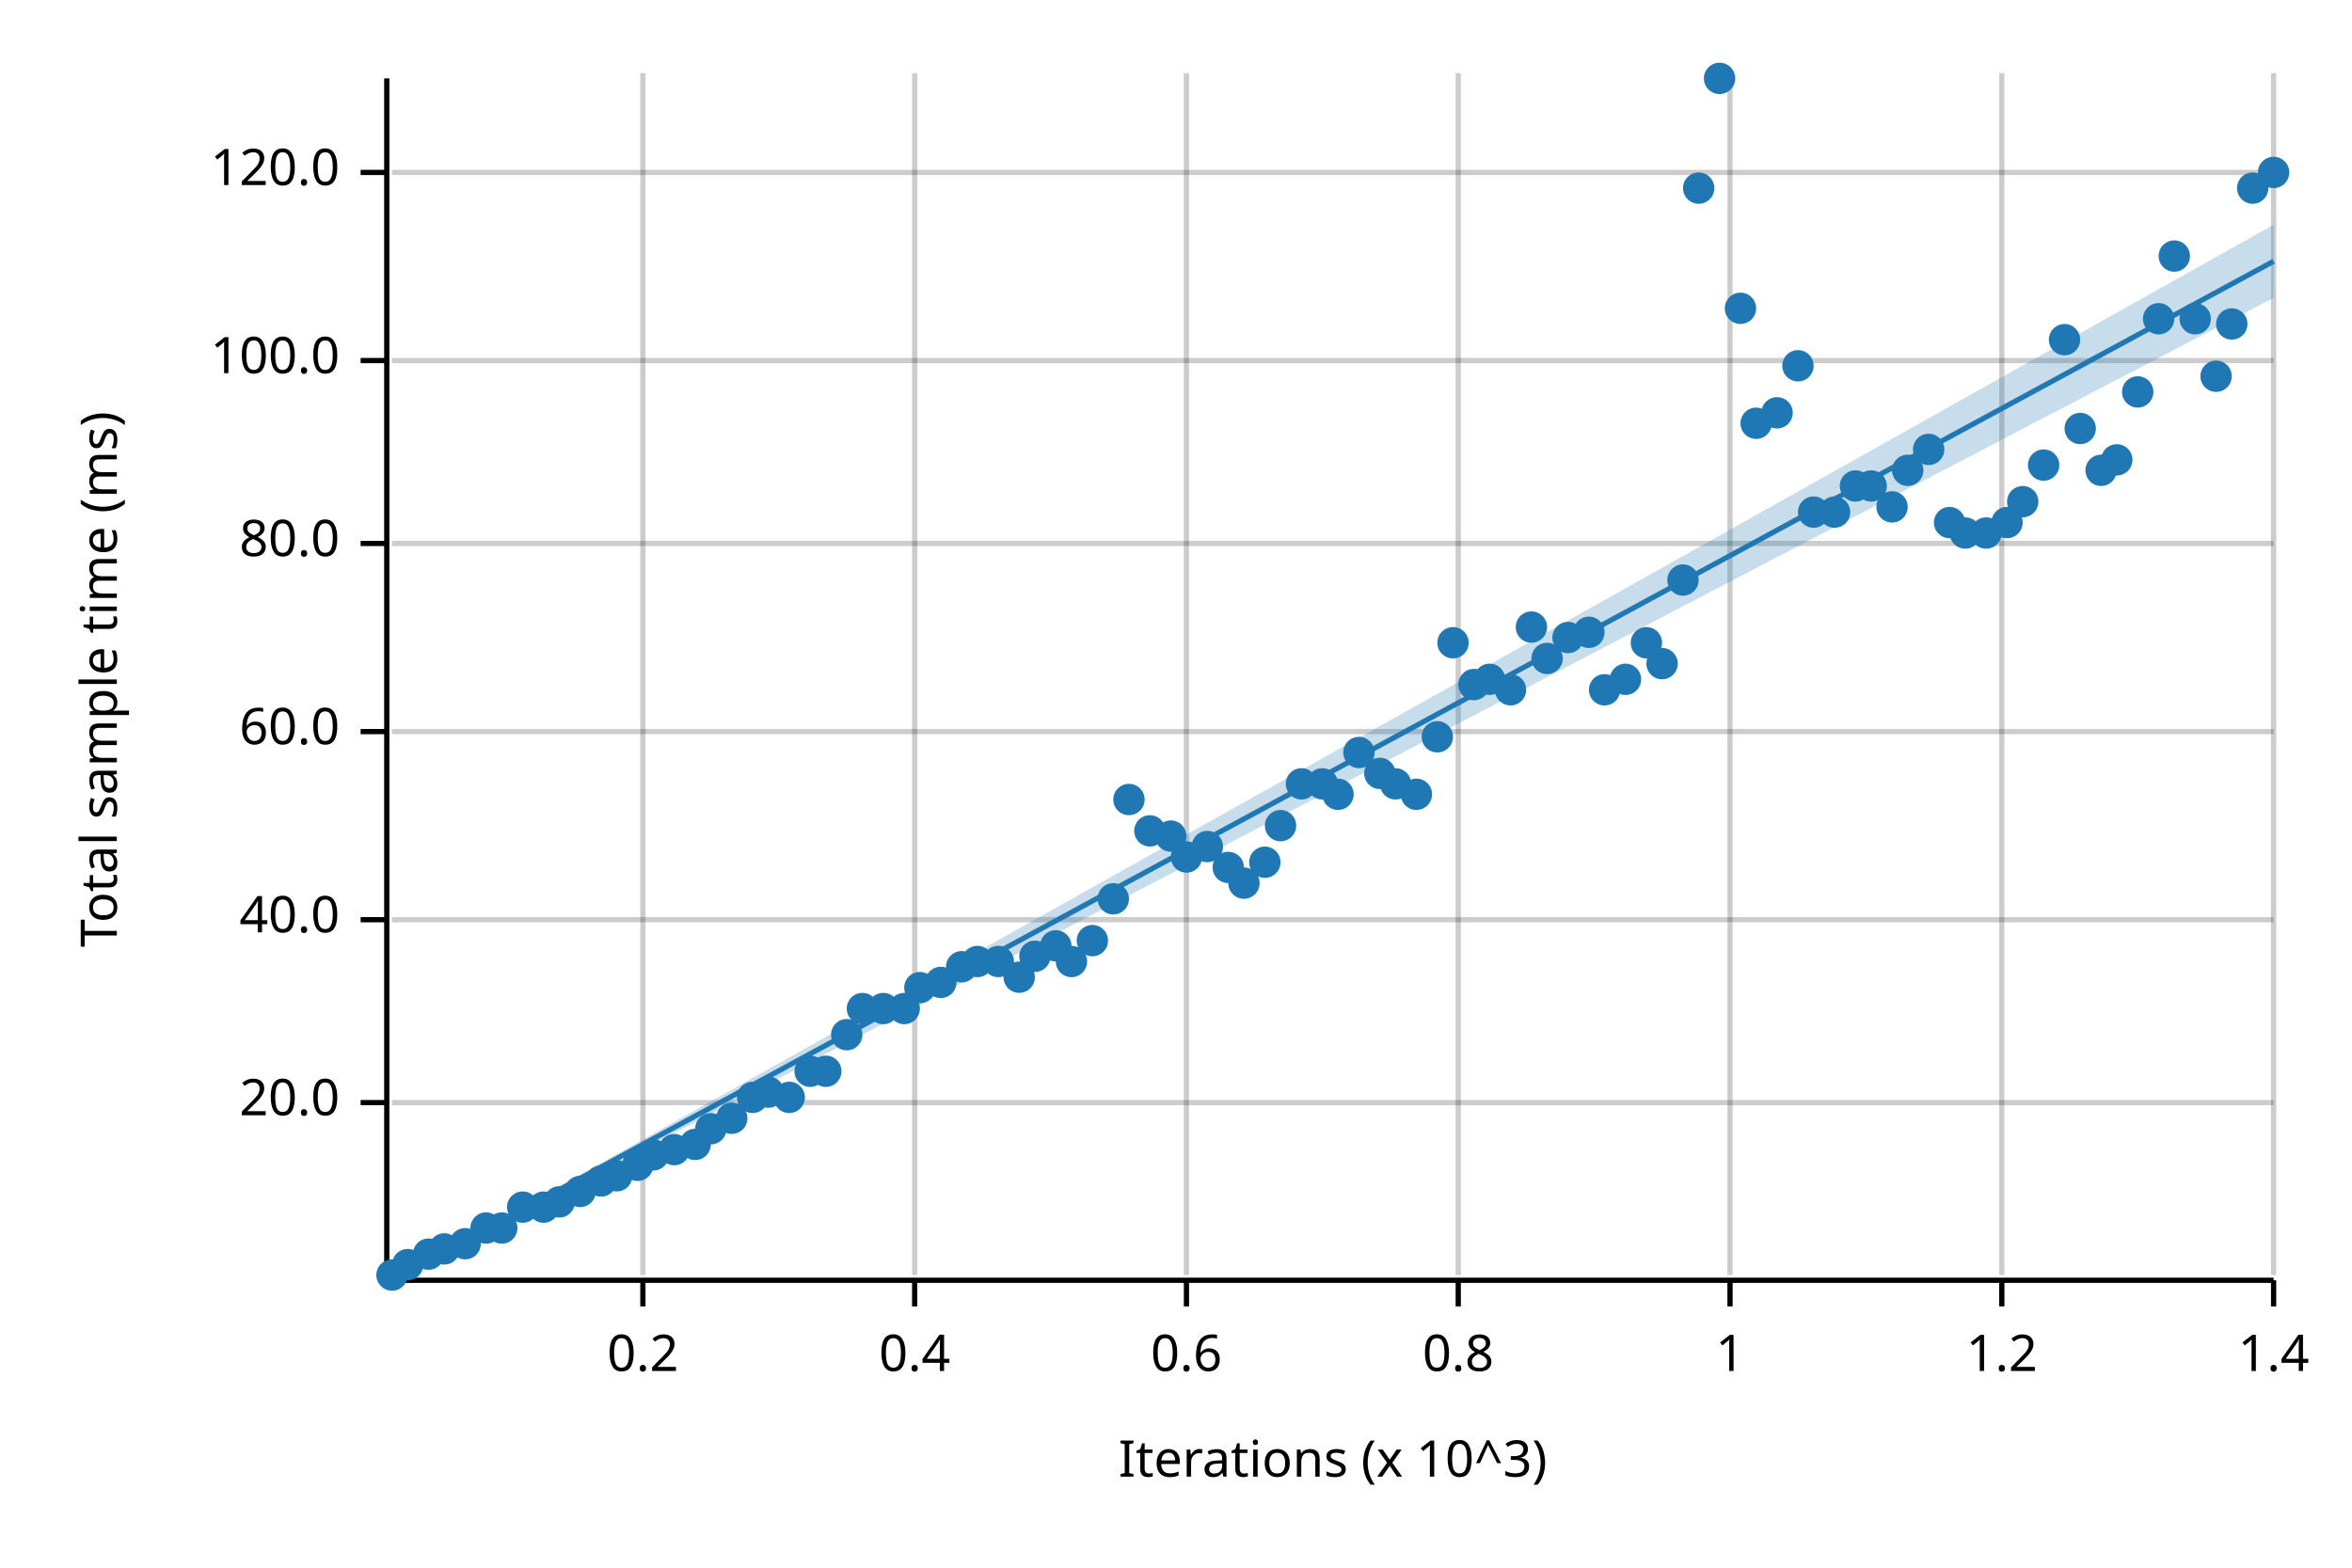
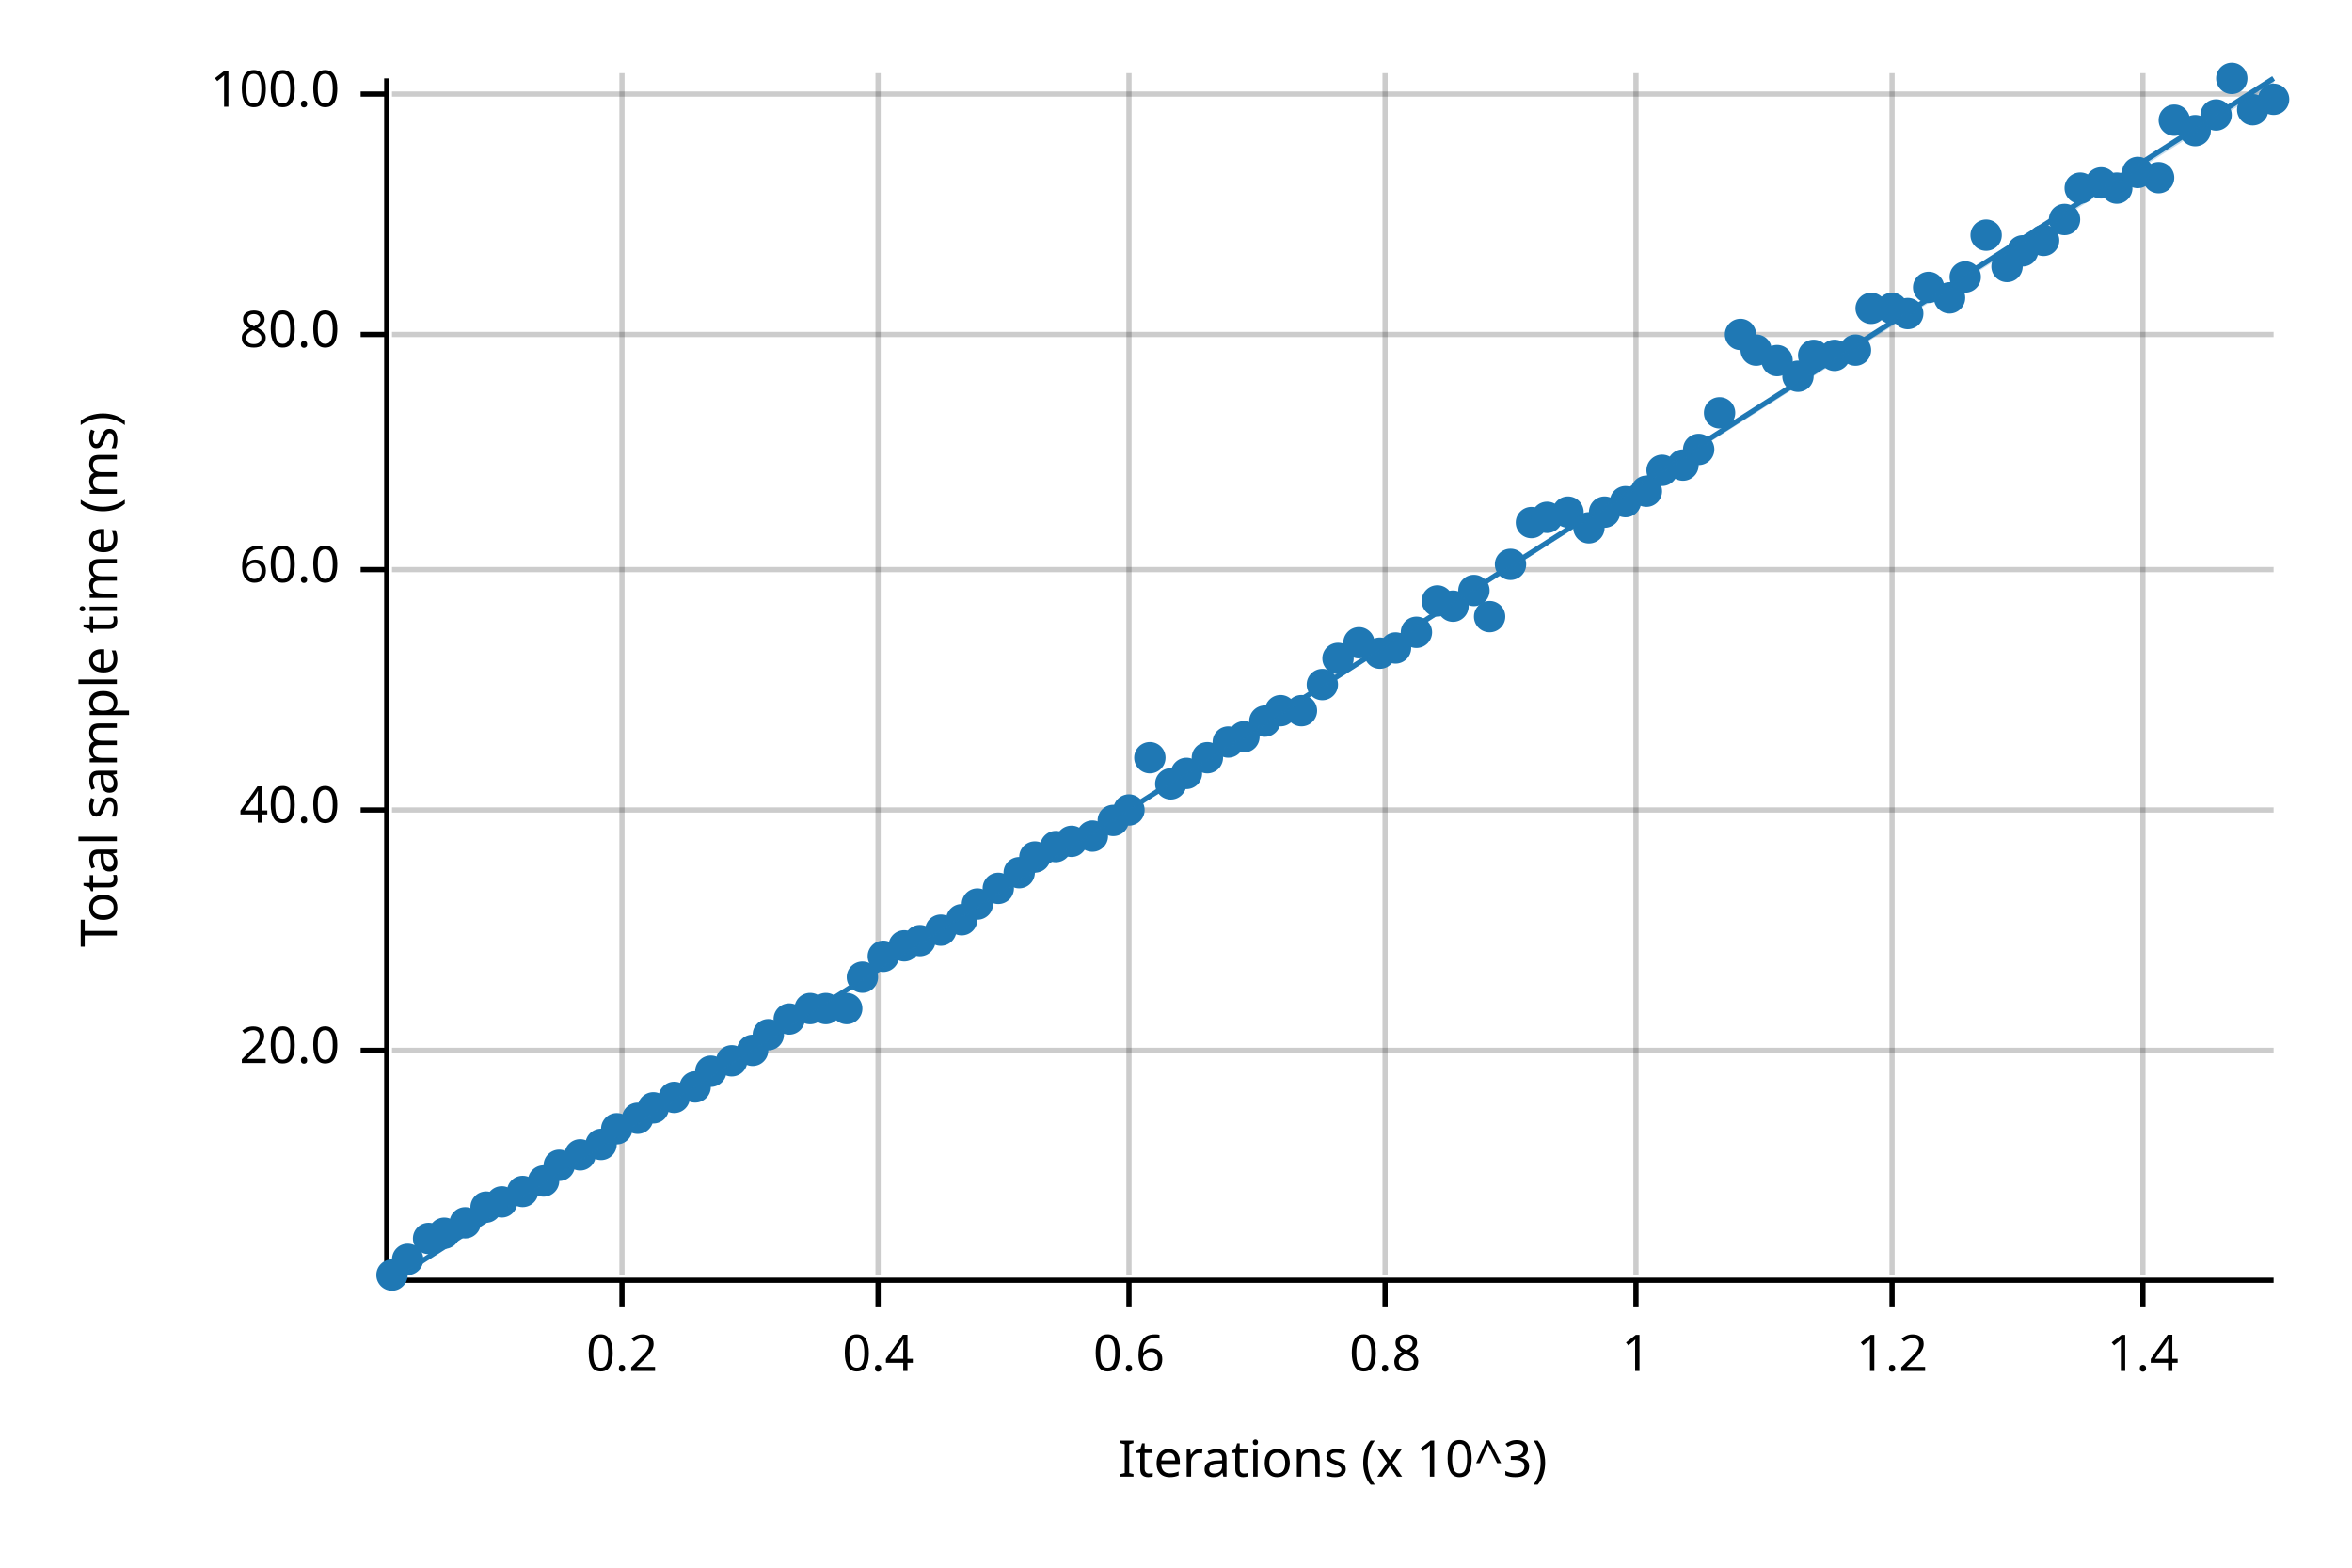
<svg xmlns="http://www.w3.org/2000/svg" width="450" height="300" viewBox="0 0 450 300">
  <text x="15" y="130" dy="0.76em" text-anchor="middle" font-family="sans-serif" font-size="9.677" opacity="1" fill="#000000" transform="rotate(270, 15, 130)">
Total sample time (ms)
</text>
  <text x="255" y="285" dy="-0.5ex" text-anchor="middle" font-family="sans-serif" font-size="9.677" opacity="1" fill="#000000">
Iterations (x 10^3)
</text>
-   <line opacity="0.2" stroke="#000000" stroke-width="1" x1="123" y1="244" x2="123" y2="14" />
-   <line opacity="0.2" stroke="#000000" stroke-width="1" x1="175" y1="244" x2="175" y2="14" />
-   <line opacity="0.2" stroke="#000000" stroke-width="1" x1="227" y1="244" x2="227" y2="14" />
-   <line opacity="0.2" stroke="#000000" stroke-width="1" x1="279" y1="244" x2="279" y2="14" />
-   <line opacity="0.2" stroke="#000000" stroke-width="1" x1="331" y1="244" x2="331" y2="14" />
-   <line opacity="0.2" stroke="#000000" stroke-width="1" x1="383" y1="244" x2="383" y2="14" />
-   <line opacity="0.2" stroke="#000000" stroke-width="1" x1="435" y1="244" x2="435" y2="14" />
-   <line opacity="0.2" stroke="#000000" stroke-width="1" x1="75" y1="211" x2="435" y2="211" />
-   <line opacity="0.2" stroke="#000000" stroke-width="1" x1="75" y1="176" x2="435" y2="176" />
-   <line opacity="0.2" stroke="#000000" stroke-width="1" x1="75" y1="140" x2="435" y2="140" />
-   <line opacity="0.2" stroke="#000000" stroke-width="1" x1="75" y1="104" x2="435" y2="104" />
-   <line opacity="0.2" stroke="#000000" stroke-width="1" x1="75" y1="69" x2="435" y2="69" />
-   <line opacity="0.2" stroke="#000000" stroke-width="1" x1="75" y1="33" x2="435" y2="33" />
+   <line opacity="0.2" stroke="#000000" stroke-width="1" x1="119" y1="244" x2="119" y2="14" />
+   <line opacity="0.2" stroke="#000000" stroke-width="1" x1="168" y1="244" x2="168" y2="14" />
+   <line opacity="0.2" stroke="#000000" stroke-width="1" x1="216" y1="244" x2="216" y2="14" />
+   <line opacity="0.2" stroke="#000000" stroke-width="1" x1="265" y1="244" x2="265" y2="14" />
+   <line opacity="0.2" stroke="#000000" stroke-width="1" x1="313" y1="244" x2="313" y2="14" />
+   <line opacity="0.2" stroke="#000000" stroke-width="1" x1="362" y1="244" x2="362" y2="14" />
+   <line opacity="0.2" stroke="#000000" stroke-width="1" x1="410" y1="244" x2="410" y2="14" />
+   <line opacity="0.2" stroke="#000000" stroke-width="1" x1="75" y1="201" x2="435" y2="201" />
+   <line opacity="0.2" stroke="#000000" stroke-width="1" x1="75" y1="155" x2="435" y2="155" />
+   <line opacity="0.2" stroke="#000000" stroke-width="1" x1="75" y1="109" x2="435" y2="109" />
+   <line opacity="0.2" stroke="#000000" stroke-width="1" x1="75" y1="64" x2="435" y2="64" />
+   <line opacity="0.2" stroke="#000000" stroke-width="1" x1="75" y1="18" x2="435" y2="18" />
  <polyline fill="none" opacity="1" stroke="#000000" stroke-width="1" points="74,15 74,245 " />
-   <text x="65" y="211" dy="0.5ex" text-anchor="end" font-family="sans-serif" font-size="9.677" opacity="1" fill="#000000">
+   <text x="65" y="201" dy="0.5ex" text-anchor="end" font-family="sans-serif" font-size="9.677" opacity="1" fill="#000000">
20.0
</text>
-   <polyline fill="none" opacity="1" stroke="#000000" stroke-width="1" points="69,211 74,211 " />
-   <text x="65" y="176" dy="0.5ex" text-anchor="end" font-family="sans-serif" font-size="9.677" opacity="1" fill="#000000">
+   <polyline fill="none" opacity="1" stroke="#000000" stroke-width="1" points="69,201 74,201 " />
+   <text x="65" y="155" dy="0.5ex" text-anchor="end" font-family="sans-serif" font-size="9.677" opacity="1" fill="#000000">
40.0
</text>
-   <polyline fill="none" opacity="1" stroke="#000000" stroke-width="1" points="69,176 74,176 " />
-   <text x="65" y="140" dy="0.5ex" text-anchor="end" font-family="sans-serif" font-size="9.677" opacity="1" fill="#000000">
+   <polyline fill="none" opacity="1" stroke="#000000" stroke-width="1" points="69,155 74,155 " />
+   <text x="65" y="109" dy="0.5ex" text-anchor="end" font-family="sans-serif" font-size="9.677" opacity="1" fill="#000000">
60.0
</text>
-   <polyline fill="none" opacity="1" stroke="#000000" stroke-width="1" points="69,140 74,140 " />
-   <text x="65" y="104" dy="0.5ex" text-anchor="end" font-family="sans-serif" font-size="9.677" opacity="1" fill="#000000">
+   <polyline fill="none" opacity="1" stroke="#000000" stroke-width="1" points="69,109 74,109 " />
+   <text x="65" y="64" dy="0.5ex" text-anchor="end" font-family="sans-serif" font-size="9.677" opacity="1" fill="#000000">
80.0
</text>
-   <polyline fill="none" opacity="1" stroke="#000000" stroke-width="1" points="69,104 74,104 " />
-   <text x="65" y="69" dy="0.5ex" text-anchor="end" font-family="sans-serif" font-size="9.677" opacity="1" fill="#000000">
+   <polyline fill="none" opacity="1" stroke="#000000" stroke-width="1" points="69,64 74,64 " />
+   <text x="65" y="18" dy="0.5ex" text-anchor="end" font-family="sans-serif" font-size="9.677" opacity="1" fill="#000000">
100.0
</text>
-   <polyline fill="none" opacity="1" stroke="#000000" stroke-width="1" points="69,69 74,69 " />
-   <text x="65" y="33" dy="0.5ex" text-anchor="end" font-family="sans-serif" font-size="9.677" opacity="1" fill="#000000">
- 120.0
- </text>
-   <polyline fill="none" opacity="1" stroke="#000000" stroke-width="1" points="69,33 74,33 " />
+   <polyline fill="none" opacity="1" stroke="#000000" stroke-width="1" points="69,18 74,18 " />
  <polyline fill="none" opacity="1" stroke="#000000" stroke-width="1" points="75,245 435,245 " />
-   <text x="123" y="255" dy="0.76em" text-anchor="middle" font-family="sans-serif" font-size="9.677" opacity="1" fill="#000000">
+   <text x="119" y="255" dy="0.76em" text-anchor="middle" font-family="sans-serif" font-size="9.677" opacity="1" fill="#000000">
0.2
</text>
-   <polyline fill="none" opacity="1" stroke="#000000" stroke-width="1" points="123,245 123,250 " />
-   <text x="175" y="255" dy="0.76em" text-anchor="middle" font-family="sans-serif" font-size="9.677" opacity="1" fill="#000000">
+   <polyline fill="none" opacity="1" stroke="#000000" stroke-width="1" points="119,245 119,250 " />
+   <text x="168" y="255" dy="0.76em" text-anchor="middle" font-family="sans-serif" font-size="9.677" opacity="1" fill="#000000">
0.4
</text>
-   <polyline fill="none" opacity="1" stroke="#000000" stroke-width="1" points="175,245 175,250 " />
-   <text x="227" y="255" dy="0.76em" text-anchor="middle" font-family="sans-serif" font-size="9.677" opacity="1" fill="#000000">
+   <polyline fill="none" opacity="1" stroke="#000000" stroke-width="1" points="168,245 168,250 " />
+   <text x="216" y="255" dy="0.76em" text-anchor="middle" font-family="sans-serif" font-size="9.677" opacity="1" fill="#000000">
0.6
</text>
-   <polyline fill="none" opacity="1" stroke="#000000" stroke-width="1" points="227,245 227,250 " />
-   <text x="279" y="255" dy="0.76em" text-anchor="middle" font-family="sans-serif" font-size="9.677" opacity="1" fill="#000000">
+   <polyline fill="none" opacity="1" stroke="#000000" stroke-width="1" points="216,245 216,250 " />
+   <text x="265" y="255" dy="0.76em" text-anchor="middle" font-family="sans-serif" font-size="9.677" opacity="1" fill="#000000">
0.8
</text>
-   <polyline fill="none" opacity="1" stroke="#000000" stroke-width="1" points="279,245 279,250 " />
-   <text x="331" y="255" dy="0.76em" text-anchor="middle" font-family="sans-serif" font-size="9.677" opacity="1" fill="#000000">
+   <polyline fill="none" opacity="1" stroke="#000000" stroke-width="1" points="265,245 265,250 " />
+   <text x="313" y="255" dy="0.76em" text-anchor="middle" font-family="sans-serif" font-size="9.677" opacity="1" fill="#000000">
1
</text>
-   <polyline fill="none" opacity="1" stroke="#000000" stroke-width="1" points="331,245 331,250 " />
-   <text x="383" y="255" dy="0.76em" text-anchor="middle" font-family="sans-serif" font-size="9.677" opacity="1" fill="#000000">
+   <polyline fill="none" opacity="1" stroke="#000000" stroke-width="1" points="313,245 313,250 " />
+   <text x="362" y="255" dy="0.76em" text-anchor="middle" font-family="sans-serif" font-size="9.677" opacity="1" fill="#000000">
1.2
</text>
-   <polyline fill="none" opacity="1" stroke="#000000" stroke-width="1" points="383,245 383,250 " />
-   <text x="435" y="255" dy="0.76em" text-anchor="middle" font-family="sans-serif" font-size="9.677" opacity="1" fill="#000000">
+   <polyline fill="none" opacity="1" stroke="#000000" stroke-width="1" points="362,245 362,250 " />
+   <text x="410" y="255" dy="0.76em" text-anchor="middle" font-family="sans-serif" font-size="9.677" opacity="1" fill="#000000">
1.4
</text>
-   <polyline fill="none" opacity="1" stroke="#000000" stroke-width="1" points="435,245 435,250 " />
+   <polyline fill="none" opacity="1" stroke="#000000" stroke-width="1" points="410,245 410,250 " />
  <circle cx="75" cy="244" r="3" opacity="1" fill="#1F78B4" stroke="none" stroke-width="1" />
-   <circle cx="78" cy="242" r="3" opacity="1" fill="#1F78B4" stroke="none" stroke-width="1" />
-   <circle cx="82" cy="240" r="3" opacity="1" fill="#1F78B4" stroke="none" stroke-width="1" />
-   <circle cx="85" cy="239" r="3" opacity="1" fill="#1F78B4" stroke="none" stroke-width="1" />
-   <circle cx="89" cy="238" r="3" opacity="1" fill="#1F78B4" stroke="none" stroke-width="1" />
-   <circle cx="93" cy="235" r="3" opacity="1" fill="#1F78B4" stroke="none" stroke-width="1" />
-   <circle cx="96" cy="235" r="3" opacity="1" fill="#1F78B4" stroke="none" stroke-width="1" />
-   <circle cx="100" cy="231" r="3" opacity="1" fill="#1F78B4" stroke="none" stroke-width="1" />
-   <circle cx="104" cy="231" r="3" opacity="1" fill="#1F78B4" stroke="none" stroke-width="1" />
-   <circle cx="107" cy="230" r="3" opacity="1" fill="#1F78B4" stroke="none" stroke-width="1" />
-   <circle cx="111" cy="228" r="3" opacity="1" fill="#1F78B4" stroke="none" stroke-width="1" />
-   <circle cx="115" cy="226" r="3" opacity="1" fill="#1F78B4" stroke="none" stroke-width="1" />
-   <circle cx="118" cy="225" r="3" opacity="1" fill="#1F78B4" stroke="none" stroke-width="1" />
-   <circle cx="122" cy="223" r="3" opacity="1" fill="#1F78B4" stroke="none" stroke-width="1" />
-   <circle cx="125" cy="221" r="3" opacity="1" fill="#1F78B4" stroke="none" stroke-width="1" />
-   <circle cx="129" cy="220" r="3" opacity="1" fill="#1F78B4" stroke="none" stroke-width="1" />
-   <circle cx="133" cy="219" r="3" opacity="1" fill="#1F78B4" stroke="none" stroke-width="1" />
-   <circle cx="136" cy="216" r="3" opacity="1" fill="#1F78B4" stroke="none" stroke-width="1" />
-   <circle cx="140" cy="214" r="3" opacity="1" fill="#1F78B4" stroke="none" stroke-width="1" />
-   <circle cx="144" cy="210" r="3" opacity="1" fill="#1F78B4" stroke="none" stroke-width="1" />
-   <circle cx="147" cy="209" r="3" opacity="1" fill="#1F78B4" stroke="none" stroke-width="1" />
-   <circle cx="151" cy="210" r="3" opacity="1" fill="#1F78B4" stroke="none" stroke-width="1" />
-   <circle cx="155" cy="205" r="3" opacity="1" fill="#1F78B4" stroke="none" stroke-width="1" />
-   <circle cx="158" cy="205" r="3" opacity="1" fill="#1F78B4" stroke="none" stroke-width="1" />
-   <circle cx="162" cy="198" r="3" opacity="1" fill="#1F78B4" stroke="none" stroke-width="1" />
-   <circle cx="165" cy="193" r="3" opacity="1" fill="#1F78B4" stroke="none" stroke-width="1" />
-   <circle cx="169" cy="193" r="3" opacity="1" fill="#1F78B4" stroke="none" stroke-width="1" />
-   <circle cx="173" cy="193" r="3" opacity="1" fill="#1F78B4" stroke="none" stroke-width="1" />
-   <circle cx="176" cy="189" r="3" opacity="1" fill="#1F78B4" stroke="none" stroke-width="1" />
-   <circle cx="180" cy="188" r="3" opacity="1" fill="#1F78B4" stroke="none" stroke-width="1" />
-   <circle cx="184" cy="185" r="3" opacity="1" fill="#1F78B4" stroke="none" stroke-width="1" />
-   <circle cx="187" cy="184" r="3" opacity="1" fill="#1F78B4" stroke="none" stroke-width="1" />
-   <circle cx="191" cy="184" r="3" opacity="1" fill="#1F78B4" stroke="none" stroke-width="1" />
-   <circle cx="195" cy="187" r="3" opacity="1" fill="#1F78B4" stroke="none" stroke-width="1" />
-   <circle cx="198" cy="183" r="3" opacity="1" fill="#1F78B4" stroke="none" stroke-width="1" />
-   <circle cx="202" cy="181" r="3" opacity="1" fill="#1F78B4" stroke="none" stroke-width="1" />
-   <circle cx="205" cy="184" r="3" opacity="1" fill="#1F78B4" stroke="none" stroke-width="1" />
-   <circle cx="209" cy="180" r="3" opacity="1" fill="#1F78B4" stroke="none" stroke-width="1" />
-   <circle cx="213" cy="172" r="3" opacity="1" fill="#1F78B4" stroke="none" stroke-width="1" />
-   <circle cx="216" cy="153" r="3" opacity="1" fill="#1F78B4" stroke="none" stroke-width="1" />
-   <circle cx="220" cy="159" r="3" opacity="1" fill="#1F78B4" stroke="none" stroke-width="1" />
-   <circle cx="224" cy="160" r="3" opacity="1" fill="#1F78B4" stroke="none" stroke-width="1" />
-   <circle cx="227" cy="164" r="3" opacity="1" fill="#1F78B4" stroke="none" stroke-width="1" />
-   <circle cx="231" cy="162" r="3" opacity="1" fill="#1F78B4" stroke="none" stroke-width="1" />
-   <circle cx="235" cy="166" r="3" opacity="1" fill="#1F78B4" stroke="none" stroke-width="1" />
-   <circle cx="238" cy="169" r="3" opacity="1" fill="#1F78B4" stroke="none" stroke-width="1" />
-   <circle cx="242" cy="165" r="3" opacity="1" fill="#1F78B4" stroke="none" stroke-width="1" />
-   <circle cx="245" cy="158" r="3" opacity="1" fill="#1F78B4" stroke="none" stroke-width="1" />
-   <circle cx="249" cy="150" r="3" opacity="1" fill="#1F78B4" stroke="none" stroke-width="1" />
-   <circle cx="253" cy="150" r="3" opacity="1" fill="#1F78B4" stroke="none" stroke-width="1" />
-   <circle cx="256" cy="152" r="3" opacity="1" fill="#1F78B4" stroke="none" stroke-width="1" />
-   <circle cx="260" cy="144" r="3" opacity="1" fill="#1F78B4" stroke="none" stroke-width="1" />
-   <circle cx="264" cy="148" r="3" opacity="1" fill="#1F78B4" stroke="none" stroke-width="1" />
-   <circle cx="267" cy="150" r="3" opacity="1" fill="#1F78B4" stroke="none" stroke-width="1" />
-   <circle cx="271" cy="152" r="3" opacity="1" fill="#1F78B4" stroke="none" stroke-width="1" />
-   <circle cx="275" cy="141" r="3" opacity="1" fill="#1F78B4" stroke="none" stroke-width="1" />
-   <circle cx="278" cy="123" r="3" opacity="1" fill="#1F78B4" stroke="none" stroke-width="1" />
-   <circle cx="282" cy="131" r="3" opacity="1" fill="#1F78B4" stroke="none" stroke-width="1" />
-   <circle cx="285" cy="130" r="3" opacity="1" fill="#1F78B4" stroke="none" stroke-width="1" />
-   <circle cx="289" cy="132" r="3" opacity="1" fill="#1F78B4" stroke="none" stroke-width="1" />
-   <circle cx="293" cy="120" r="3" opacity="1" fill="#1F78B4" stroke="none" stroke-width="1" />
-   <circle cx="296" cy="126" r="3" opacity="1" fill="#1F78B4" stroke="none" stroke-width="1" />
-   <circle cx="300" cy="122" r="3" opacity="1" fill="#1F78B4" stroke="none" stroke-width="1" />
-   <circle cx="304" cy="121" r="3" opacity="1" fill="#1F78B4" stroke="none" stroke-width="1" />
-   <circle cx="307" cy="132" r="3" opacity="1" fill="#1F78B4" stroke="none" stroke-width="1" />
-   <circle cx="311" cy="130" r="3" opacity="1" fill="#1F78B4" stroke="none" stroke-width="1" />
-   <circle cx="315" cy="123" r="3" opacity="1" fill="#1F78B4" stroke="none" stroke-width="1" />
-   <circle cx="318" cy="127" r="3" opacity="1" fill="#1F78B4" stroke="none" stroke-width="1" />
-   <circle cx="322" cy="111" r="3" opacity="1" fill="#1F78B4" stroke="none" stroke-width="1" />
-   <circle cx="325" cy="36" r="3" opacity="1" fill="#1F78B4" stroke="none" stroke-width="1" />
-   <circle cx="329" cy="15" r="3" opacity="1" fill="#1F78B4" stroke="none" stroke-width="1" />
-   <circle cx="333" cy="59" r="3" opacity="1" fill="#1F78B4" stroke="none" stroke-width="1" />
-   <circle cx="336" cy="81" r="3" opacity="1" fill="#1F78B4" stroke="none" stroke-width="1" />
-   <circle cx="340" cy="79" r="3" opacity="1" fill="#1F78B4" stroke="none" stroke-width="1" />
-   <circle cx="344" cy="70" r="3" opacity="1" fill="#1F78B4" stroke="none" stroke-width="1" />
-   <circle cx="347" cy="98" r="3" opacity="1" fill="#1F78B4" stroke="none" stroke-width="1" />
-   <circle cx="351" cy="98" r="3" opacity="1" fill="#1F78B4" stroke="none" stroke-width="1" />
-   <circle cx="355" cy="93" r="3" opacity="1" fill="#1F78B4" stroke="none" stroke-width="1" />
-   <circle cx="358" cy="93" r="3" opacity="1" fill="#1F78B4" stroke="none" stroke-width="1" />
-   <circle cx="362" cy="97" r="3" opacity="1" fill="#1F78B4" stroke="none" stroke-width="1" />
-   <circle cx="365" cy="90" r="3" opacity="1" fill="#1F78B4" stroke="none" stroke-width="1" />
-   <circle cx="369" cy="86" r="3" opacity="1" fill="#1F78B4" stroke="none" stroke-width="1" />
-   <circle cx="373" cy="100" r="3" opacity="1" fill="#1F78B4" stroke="none" stroke-width="1" />
-   <circle cx="376" cy="102" r="3" opacity="1" fill="#1F78B4" stroke="none" stroke-width="1" />
-   <circle cx="380" cy="102" r="3" opacity="1" fill="#1F78B4" stroke="none" stroke-width="1" />
-   <circle cx="384" cy="100" r="3" opacity="1" fill="#1F78B4" stroke="none" stroke-width="1" />
-   <circle cx="387" cy="96" r="3" opacity="1" fill="#1F78B4" stroke="none" stroke-width="1" />
-   <circle cx="391" cy="89" r="3" opacity="1" fill="#1F78B4" stroke="none" stroke-width="1" />
-   <circle cx="395" cy="65" r="3" opacity="1" fill="#1F78B4" stroke="none" stroke-width="1" />
-   <circle cx="398" cy="82" r="3" opacity="1" fill="#1F78B4" stroke="none" stroke-width="1" />
-   <circle cx="402" cy="90" r="3" opacity="1" fill="#1F78B4" stroke="none" stroke-width="1" />
-   <circle cx="405" cy="88" r="3" opacity="1" fill="#1F78B4" stroke="none" stroke-width="1" />
-   <circle cx="409" cy="75" r="3" opacity="1" fill="#1F78B4" stroke="none" stroke-width="1" />
-   <circle cx="413" cy="61" r="3" opacity="1" fill="#1F78B4" stroke="none" stroke-width="1" />
-   <circle cx="416" cy="49" r="3" opacity="1" fill="#1F78B4" stroke="none" stroke-width="1" />
-   <circle cx="420" cy="61" r="3" opacity="1" fill="#1F78B4" stroke="none" stroke-width="1" />
-   <circle cx="424" cy="72" r="3" opacity="1" fill="#1F78B4" stroke="none" stroke-width="1" />
-   <circle cx="427" cy="62" r="3" opacity="1" fill="#1F78B4" stroke="none" stroke-width="1" />
-   <circle cx="431" cy="36" r="3" opacity="1" fill="#1F78B4" stroke="none" stroke-width="1" />
-   <circle cx="435" cy="33" r="3" opacity="1" fill="#1F78B4" stroke="none" stroke-width="1" />
-   <polyline fill="none" opacity="1" stroke="#1F78B4" stroke-width="1" points="75,245 435,50 " />
-   <polygon opacity="0.25" fill="#1F78B4" points="75,245 435,57 435,43 " />
+   <circle cx="78" cy="241" r="3" opacity="1" fill="#1F78B4" stroke="none" stroke-width="1" />
+   <circle cx="82" cy="237" r="3" opacity="1" fill="#1F78B4" stroke="none" stroke-width="1" />
+   <circle cx="85" cy="236" r="3" opacity="1" fill="#1F78B4" stroke="none" stroke-width="1" />
+   <circle cx="89" cy="234" r="3" opacity="1" fill="#1F78B4" stroke="none" stroke-width="1" />
+   <circle cx="93" cy="231" r="3" opacity="1" fill="#1F78B4" stroke="none" stroke-width="1" />
+   <circle cx="96" cy="230" r="3" opacity="1" fill="#1F78B4" stroke="none" stroke-width="1" />
+   <circle cx="100" cy="228" r="3" opacity="1" fill="#1F78B4" stroke="none" stroke-width="1" />
+   <circle cx="104" cy="226" r="3" opacity="1" fill="#1F78B4" stroke="none" stroke-width="1" />
+   <circle cx="107" cy="223" r="3" opacity="1" fill="#1F78B4" stroke="none" stroke-width="1" />
+   <circle cx="111" cy="221" r="3" opacity="1" fill="#1F78B4" stroke="none" stroke-width="1" />
+   <circle cx="115" cy="219" r="3" opacity="1" fill="#1F78B4" stroke="none" stroke-width="1" />
+   <circle cx="118" cy="216" r="3" opacity="1" fill="#1F78B4" stroke="none" stroke-width="1" />
+   <circle cx="122" cy="214" r="3" opacity="1" fill="#1F78B4" stroke="none" stroke-width="1" />
+   <circle cx="125" cy="212" r="3" opacity="1" fill="#1F78B4" stroke="none" stroke-width="1" />
+   <circle cx="129" cy="210" r="3" opacity="1" fill="#1F78B4" stroke="none" stroke-width="1" />
+   <circle cx="133" cy="208" r="3" opacity="1" fill="#1F78B4" stroke="none" stroke-width="1" />
+   <circle cx="136" cy="205" r="3" opacity="1" fill="#1F78B4" stroke="none" stroke-width="1" />
+   <circle cx="140" cy="203" r="3" opacity="1" fill="#1F78B4" stroke="none" stroke-width="1" />
+   <circle cx="144" cy="201" r="3" opacity="1" fill="#1F78B4" stroke="none" stroke-width="1" />
+   <circle cx="147" cy="198" r="3" opacity="1" fill="#1F78B4" stroke="none" stroke-width="1" />
+   <circle cx="151" cy="195" r="3" opacity="1" fill="#1F78B4" stroke="none" stroke-width="1" />
+   <circle cx="155" cy="193" r="3" opacity="1" fill="#1F78B4" stroke="none" stroke-width="1" />
+   <circle cx="158" cy="193" r="3" opacity="1" fill="#1F78B4" stroke="none" stroke-width="1" />
+   <circle cx="162" cy="193" r="3" opacity="1" fill="#1F78B4" stroke="none" stroke-width="1" />
+   <circle cx="165" cy="187" r="3" opacity="1" fill="#1F78B4" stroke="none" stroke-width="1" />
+   <circle cx="169" cy="183" r="3" opacity="1" fill="#1F78B4" stroke="none" stroke-width="1" />
+   <circle cx="173" cy="181" r="3" opacity="1" fill="#1F78B4" stroke="none" stroke-width="1" />
+   <circle cx="176" cy="180" r="3" opacity="1" fill="#1F78B4" stroke="none" stroke-width="1" />
+   <circle cx="180" cy="178" r="3" opacity="1" fill="#1F78B4" stroke="none" stroke-width="1" />
+   <circle cx="184" cy="176" r="3" opacity="1" fill="#1F78B4" stroke="none" stroke-width="1" />
+   <circle cx="187" cy="173" r="3" opacity="1" fill="#1F78B4" stroke="none" stroke-width="1" />
+   <circle cx="191" cy="170" r="3" opacity="1" fill="#1F78B4" stroke="none" stroke-width="1" />
+   <circle cx="195" cy="167" r="3" opacity="1" fill="#1F78B4" stroke="none" stroke-width="1" />
+   <circle cx="198" cy="164" r="3" opacity="1" fill="#1F78B4" stroke="none" stroke-width="1" />
+   <circle cx="202" cy="162" r="3" opacity="1" fill="#1F78B4" stroke="none" stroke-width="1" />
+   <circle cx="205" cy="161" r="3" opacity="1" fill="#1F78B4" stroke="none" stroke-width="1" />
+   <circle cx="209" cy="160" r="3" opacity="1" fill="#1F78B4" stroke="none" stroke-width="1" />
+   <circle cx="213" cy="157" r="3" opacity="1" fill="#1F78B4" stroke="none" stroke-width="1" />
+   <circle cx="216" cy="155" r="3" opacity="1" fill="#1F78B4" stroke="none" stroke-width="1" />
+   <circle cx="220" cy="145" r="3" opacity="1" fill="#1F78B4" stroke="none" stroke-width="1" />
+   <circle cx="224" cy="150" r="3" opacity="1" fill="#1F78B4" stroke="none" stroke-width="1" />
+   <circle cx="227" cy="148" r="3" opacity="1" fill="#1F78B4" stroke="none" stroke-width="1" />
+   <circle cx="231" cy="145" r="3" opacity="1" fill="#1F78B4" stroke="none" stroke-width="1" />
+   <circle cx="235" cy="142" r="3" opacity="1" fill="#1F78B4" stroke="none" stroke-width="1" />
+   <circle cx="238" cy="141" r="3" opacity="1" fill="#1F78B4" stroke="none" stroke-width="1" />
+   <circle cx="242" cy="138" r="3" opacity="1" fill="#1F78B4" stroke="none" stroke-width="1" />
+   <circle cx="245" cy="136" r="3" opacity="1" fill="#1F78B4" stroke="none" stroke-width="1" />
+   <circle cx="249" cy="136" r="3" opacity="1" fill="#1F78B4" stroke="none" stroke-width="1" />
+   <circle cx="253" cy="131" r="3" opacity="1" fill="#1F78B4" stroke="none" stroke-width="1" />
+   <circle cx="256" cy="126" r="3" opacity="1" fill="#1F78B4" stroke="none" stroke-width="1" />
+   <circle cx="260" cy="123" r="3" opacity="1" fill="#1F78B4" stroke="none" stroke-width="1" />
+   <circle cx="264" cy="125" r="3" opacity="1" fill="#1F78B4" stroke="none" stroke-width="1" />
+   <circle cx="267" cy="124" r="3" opacity="1" fill="#1F78B4" stroke="none" stroke-width="1" />
+   <circle cx="271" cy="121" r="3" opacity="1" fill="#1F78B4" stroke="none" stroke-width="1" />
+   <circle cx="275" cy="115" r="3" opacity="1" fill="#1F78B4" stroke="none" stroke-width="1" />
+   <circle cx="278" cy="116" r="3" opacity="1" fill="#1F78B4" stroke="none" stroke-width="1" />
+   <circle cx="282" cy="113" r="3" opacity="1" fill="#1F78B4" stroke="none" stroke-width="1" />
+   <circle cx="285" cy="118" r="3" opacity="1" fill="#1F78B4" stroke="none" stroke-width="1" />
+   <circle cx="289" cy="108" r="3" opacity="1" fill="#1F78B4" stroke="none" stroke-width="1" />
+   <circle cx="293" cy="100" r="3" opacity="1" fill="#1F78B4" stroke="none" stroke-width="1" />
+   <circle cx="296" cy="99" r="3" opacity="1" fill="#1F78B4" stroke="none" stroke-width="1" />
+   <circle cx="300" cy="98" r="3" opacity="1" fill="#1F78B4" stroke="none" stroke-width="1" />
+   <circle cx="304" cy="101" r="3" opacity="1" fill="#1F78B4" stroke="none" stroke-width="1" />
+   <circle cx="307" cy="98" r="3" opacity="1" fill="#1F78B4" stroke="none" stroke-width="1" />
+   <circle cx="311" cy="96" r="3" opacity="1" fill="#1F78B4" stroke="none" stroke-width="1" />
+   <circle cx="315" cy="94" r="3" opacity="1" fill="#1F78B4" stroke="none" stroke-width="1" />
+   <circle cx="318" cy="90" r="3" opacity="1" fill="#1F78B4" stroke="none" stroke-width="1" />
+   <circle cx="322" cy="89" r="3" opacity="1" fill="#1F78B4" stroke="none" stroke-width="1" />
+   <circle cx="325" cy="86" r="3" opacity="1" fill="#1F78B4" stroke="none" stroke-width="1" />
+   <circle cx="329" cy="79" r="3" opacity="1" fill="#1F78B4" stroke="none" stroke-width="1" />
+   <circle cx="333" cy="64" r="3" opacity="1" fill="#1F78B4" stroke="none" stroke-width="1" />
+   <circle cx="336" cy="67" r="3" opacity="1" fill="#1F78B4" stroke="none" stroke-width="1" />
+   <circle cx="340" cy="69" r="3" opacity="1" fill="#1F78B4" stroke="none" stroke-width="1" />
+   <circle cx="344" cy="72" r="3" opacity="1" fill="#1F78B4" stroke="none" stroke-width="1" />
+   <circle cx="347" cy="68" r="3" opacity="1" fill="#1F78B4" stroke="none" stroke-width="1" />
+   <circle cx="351" cy="68" r="3" opacity="1" fill="#1F78B4" stroke="none" stroke-width="1" />
+   <circle cx="355" cy="67" r="3" opacity="1" fill="#1F78B4" stroke="none" stroke-width="1" />
+   <circle cx="358" cy="59" r="3" opacity="1" fill="#1F78B4" stroke="none" stroke-width="1" />
+   <circle cx="362" cy="59" r="3" opacity="1" fill="#1F78B4" stroke="none" stroke-width="1" />
+   <circle cx="365" cy="60" r="3" opacity="1" fill="#1F78B4" stroke="none" stroke-width="1" />
+   <circle cx="369" cy="55" r="3" opacity="1" fill="#1F78B4" stroke="none" stroke-width="1" />
+   <circle cx="373" cy="57" r="3" opacity="1" fill="#1F78B4" stroke="none" stroke-width="1" />
+   <circle cx="376" cy="53" r="3" opacity="1" fill="#1F78B4" stroke="none" stroke-width="1" />
+   <circle cx="380" cy="45" r="3" opacity="1" fill="#1F78B4" stroke="none" stroke-width="1" />
+   <circle cx="384" cy="51" r="3" opacity="1" fill="#1F78B4" stroke="none" stroke-width="1" />
+   <circle cx="387" cy="48" r="3" opacity="1" fill="#1F78B4" stroke="none" stroke-width="1" />
+   <circle cx="391" cy="46" r="3" opacity="1" fill="#1F78B4" stroke="none" stroke-width="1" />
+   <circle cx="395" cy="42" r="3" opacity="1" fill="#1F78B4" stroke="none" stroke-width="1" />
+   <circle cx="398" cy="36" r="3" opacity="1" fill="#1F78B4" stroke="none" stroke-width="1" />
+   <circle cx="402" cy="35" r="3" opacity="1" fill="#1F78B4" stroke="none" stroke-width="1" />
+   <circle cx="405" cy="36" r="3" opacity="1" fill="#1F78B4" stroke="none" stroke-width="1" />
+   <circle cx="409" cy="33" r="3" opacity="1" fill="#1F78B4" stroke="none" stroke-width="1" />
+   <circle cx="413" cy="34" r="3" opacity="1" fill="#1F78B4" stroke="none" stroke-width="1" />
+   <circle cx="416" cy="23" r="3" opacity="1" fill="#1F78B4" stroke="none" stroke-width="1" />
+   <circle cx="420" cy="25" r="3" opacity="1" fill="#1F78B4" stroke="none" stroke-width="1" />
+   <circle cx="424" cy="22" r="3" opacity="1" fill="#1F78B4" stroke="none" stroke-width="1" />
+   <circle cx="427" cy="15" r="3" opacity="1" fill="#1F78B4" stroke="none" stroke-width="1" />
+   <circle cx="431" cy="21" r="3" opacity="1" fill="#1F78B4" stroke="none" stroke-width="1" />
+   <circle cx="435" cy="19" r="3" opacity="1" fill="#1F78B4" stroke="none" stroke-width="1" />
+   <polyline fill="none" opacity="1" stroke="#1F78B4" stroke-width="1" points="75,245 435,15 " />
+   <polygon opacity="0.25" fill="#1F78B4" points="75,245 435,16 435,15 " />
</svg>
